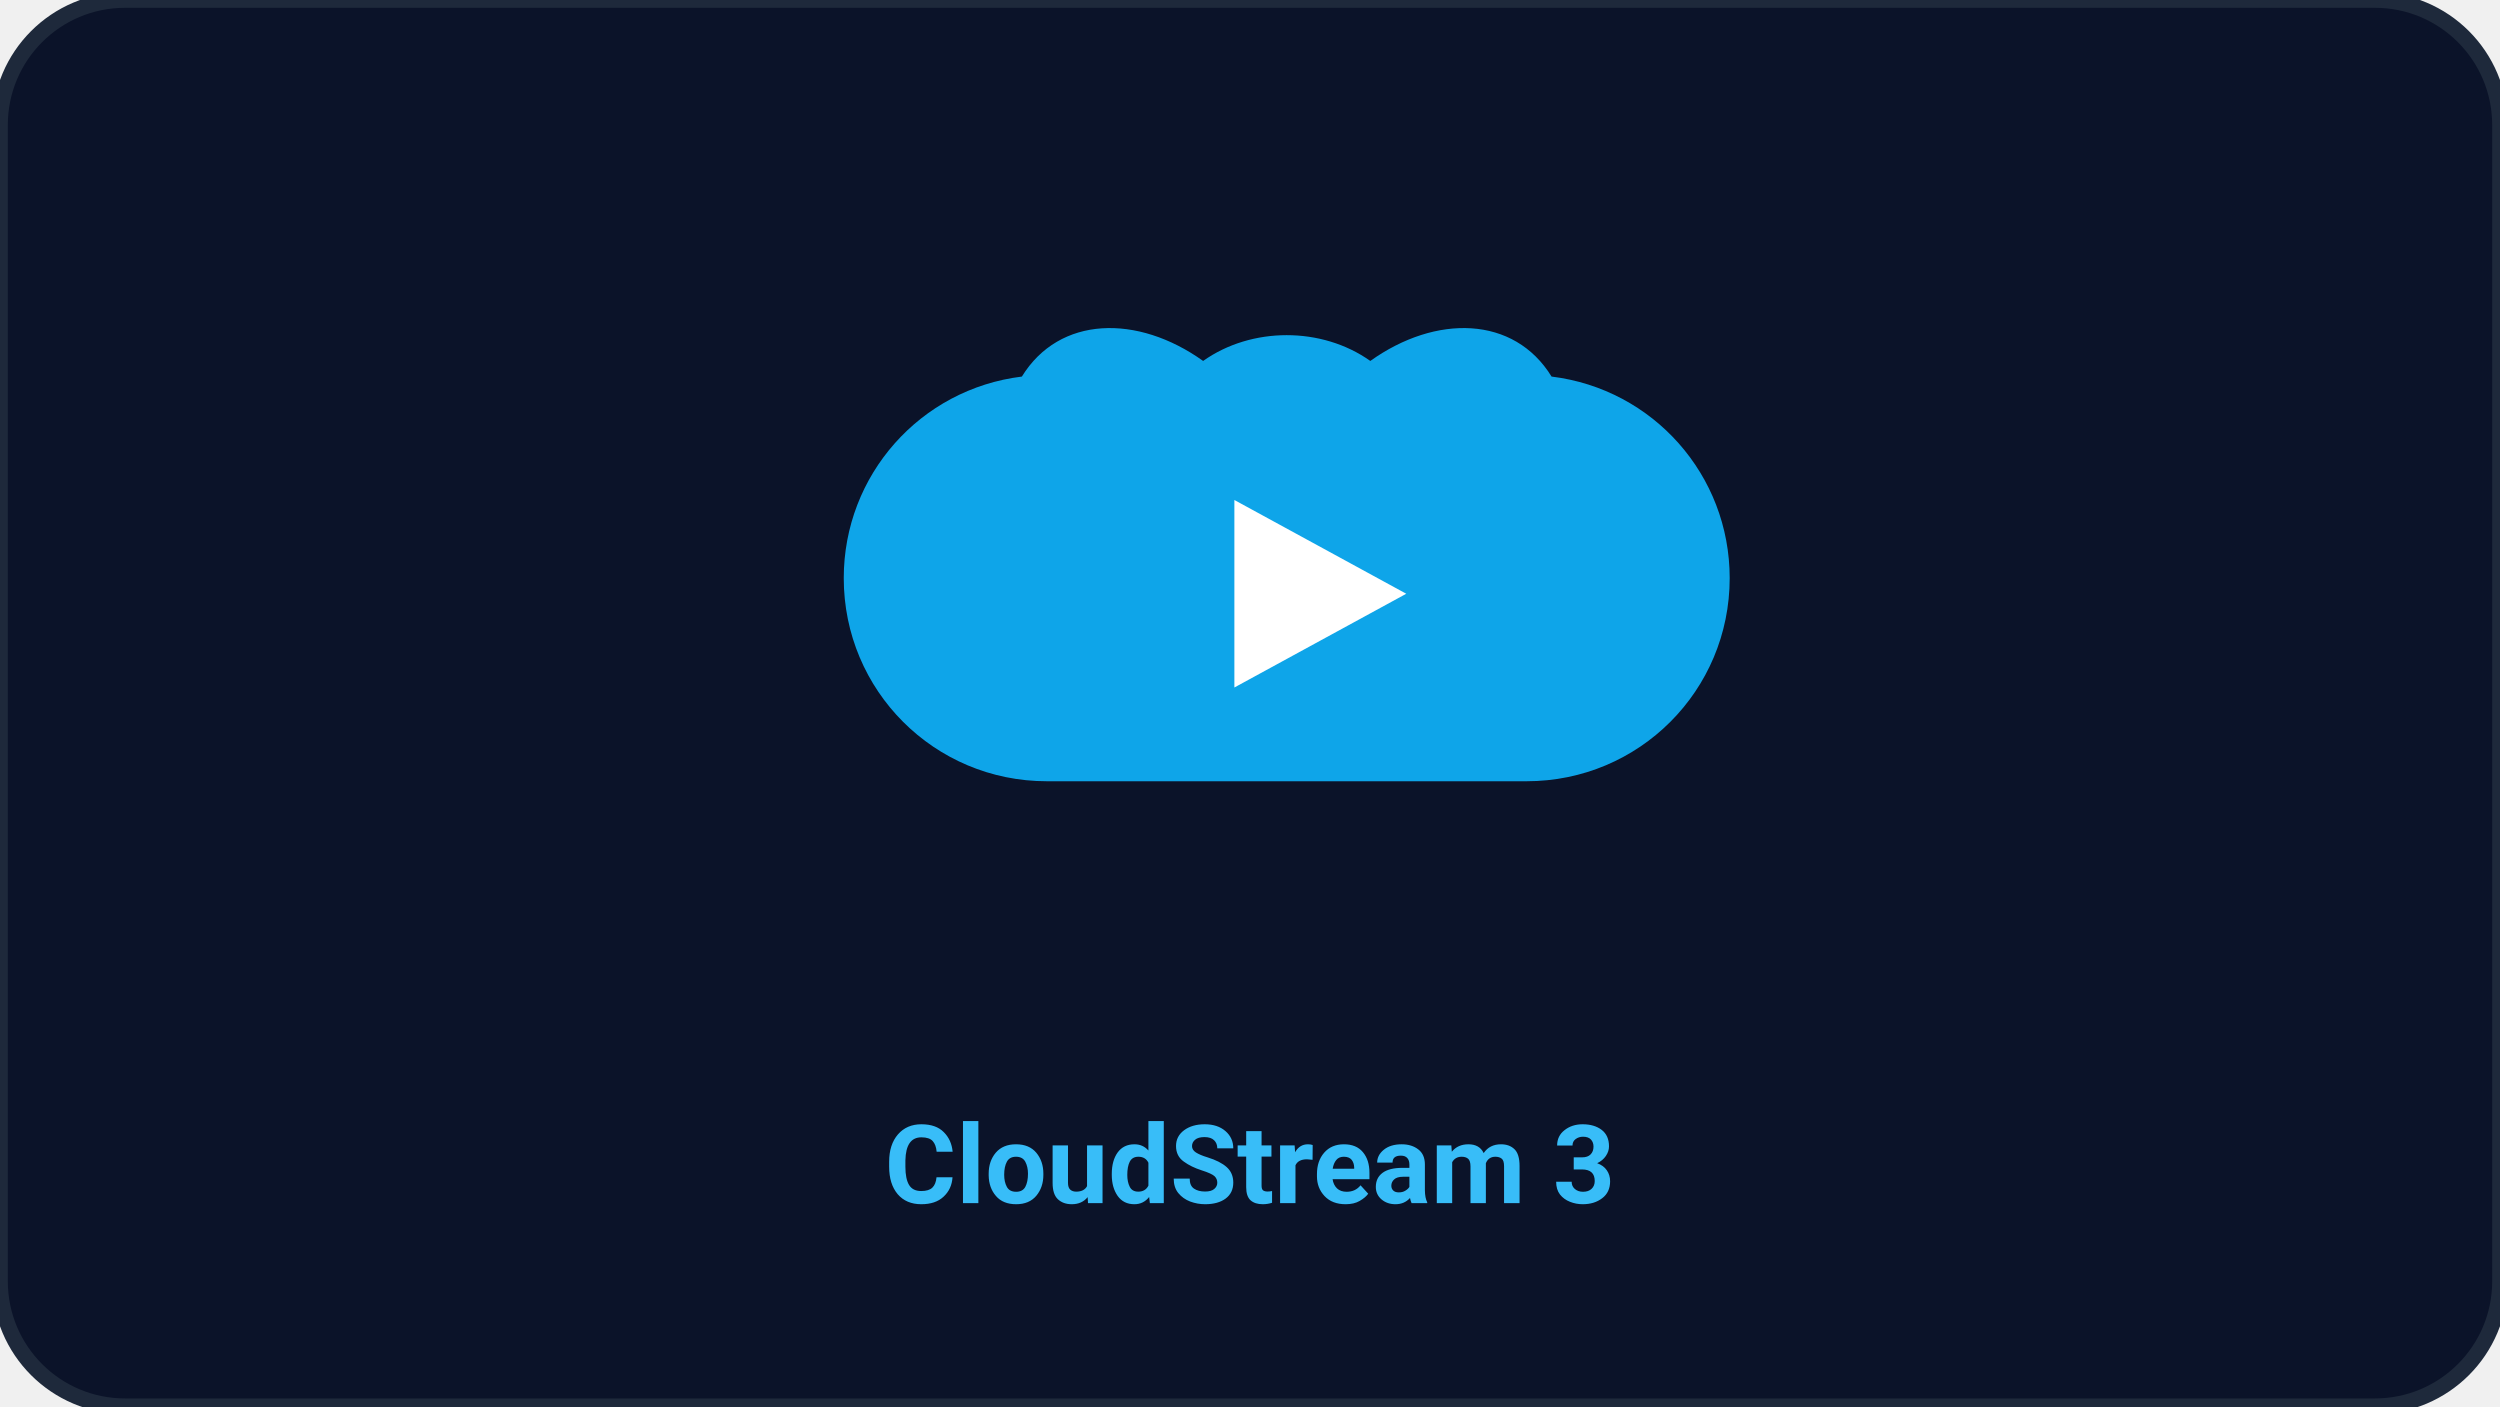
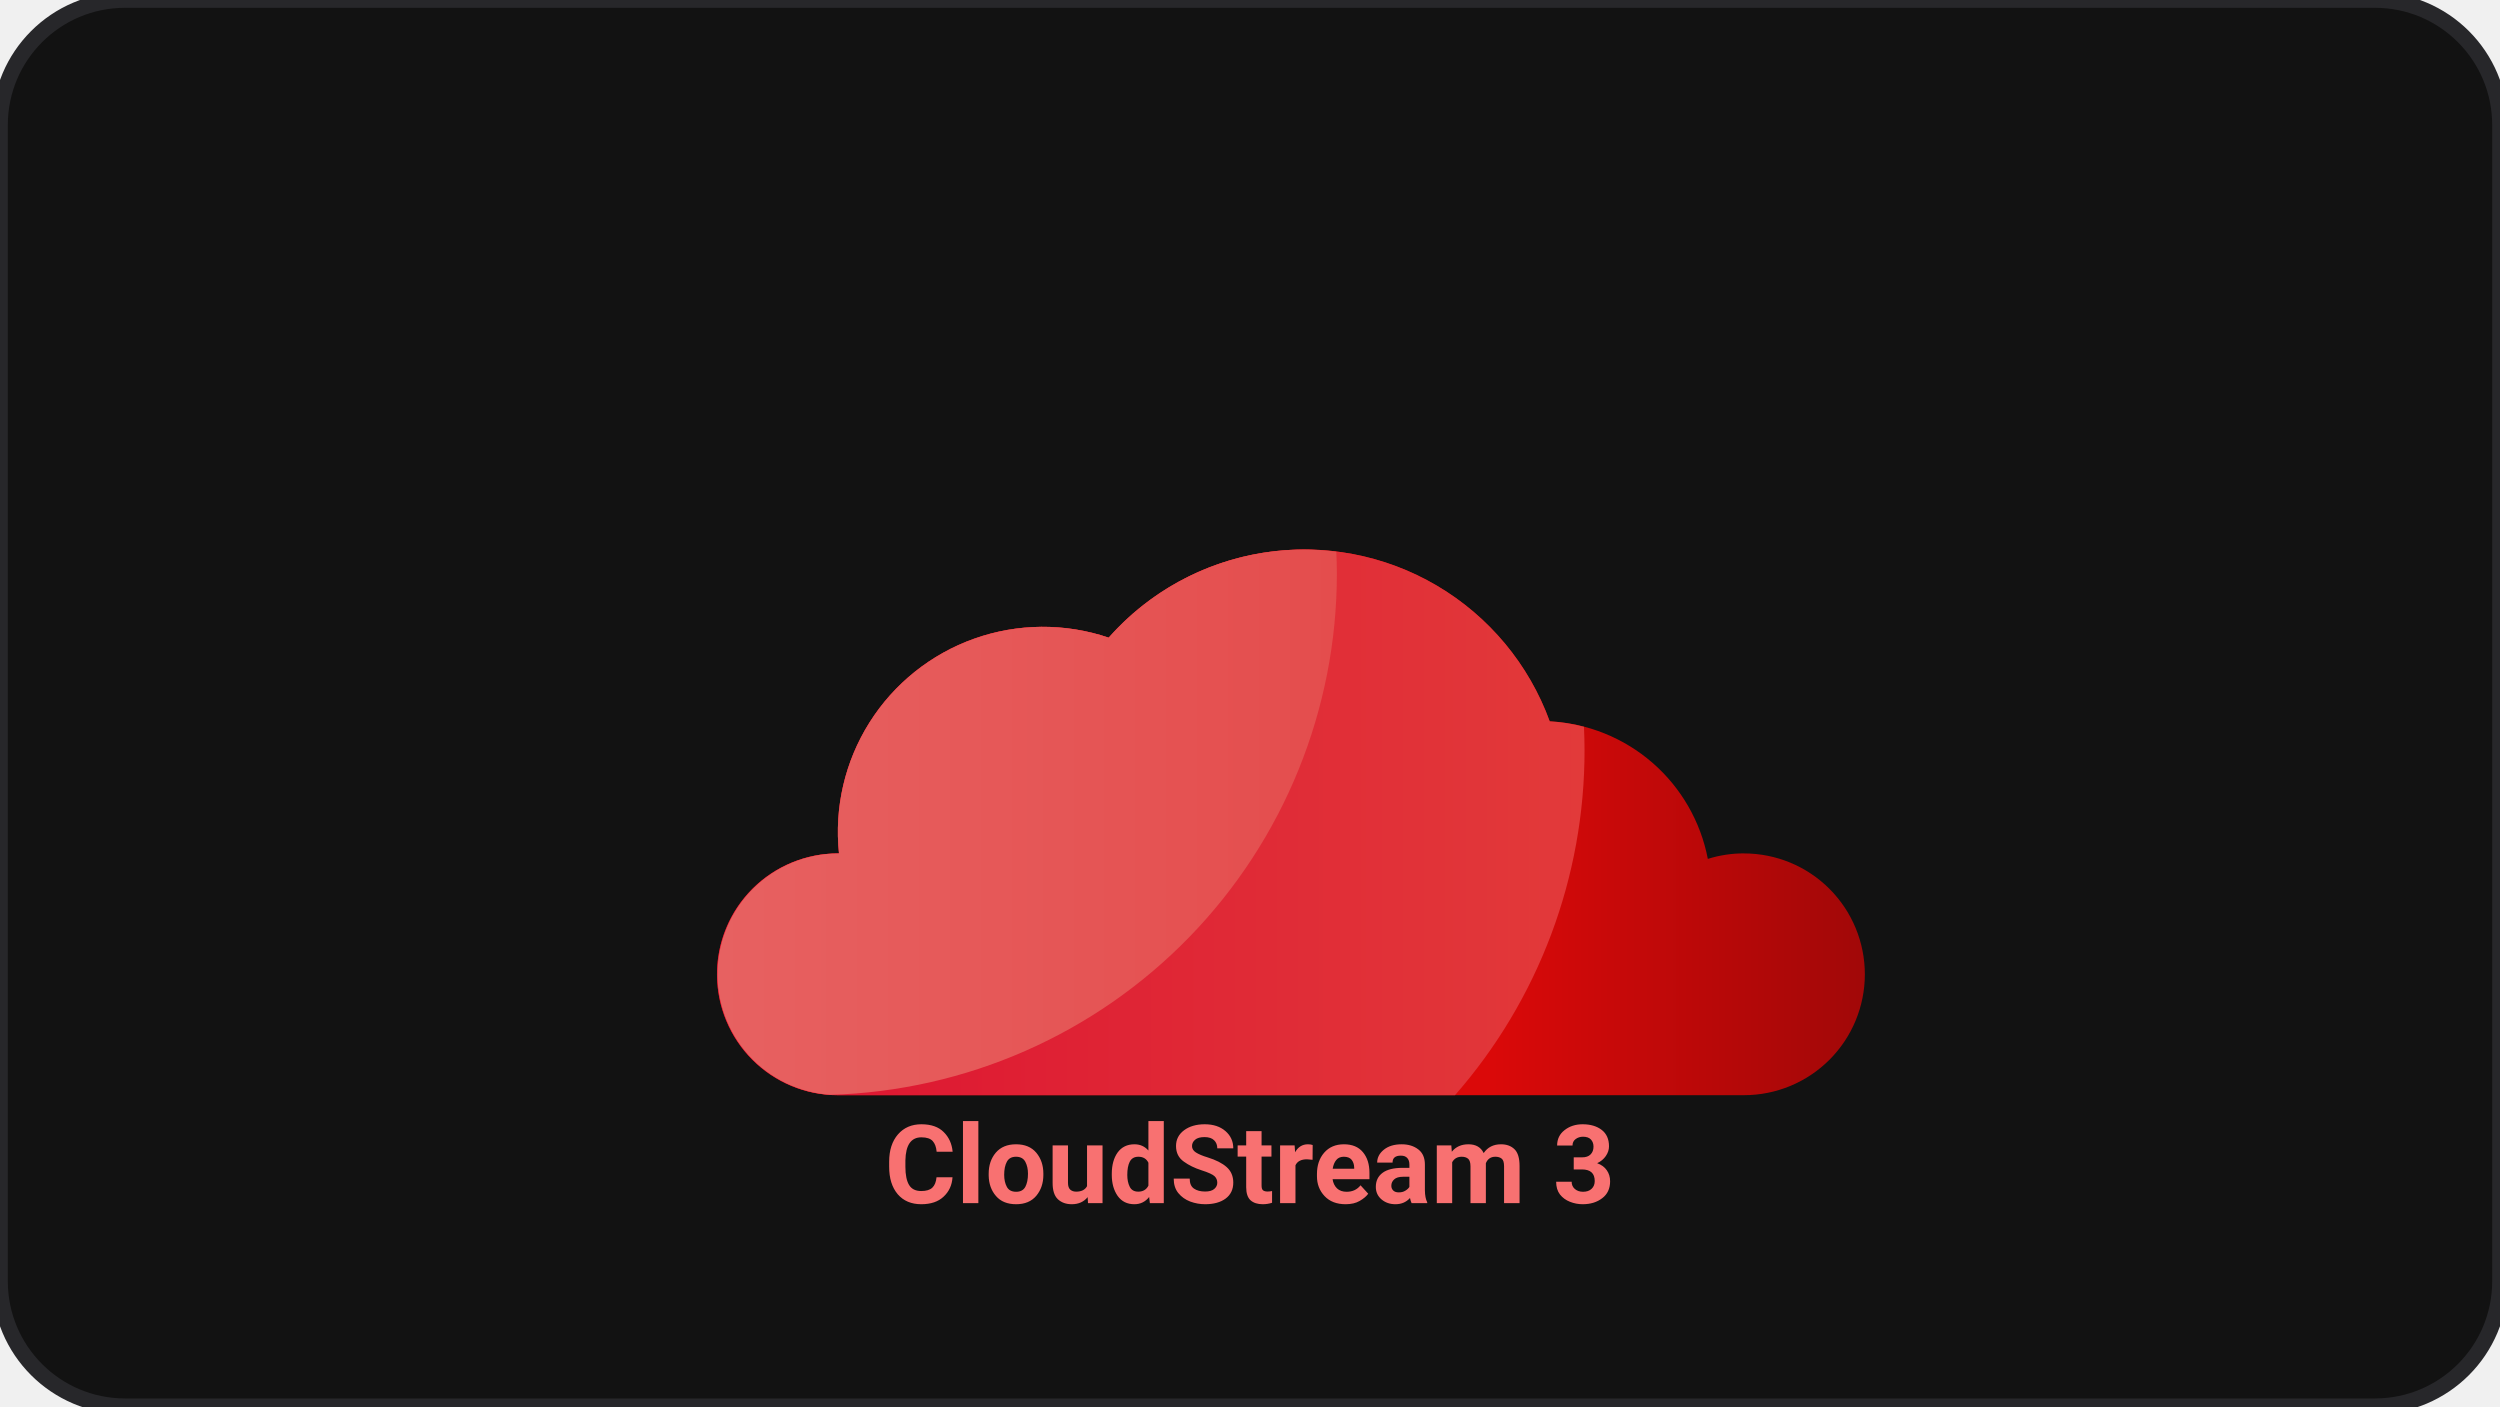
<svg xmlns="http://www.w3.org/2000/svg" viewBox="0 0 320 180" width="320" height="180">
-   <rect width="320" height="180" rx="16" fill="#0b1329" stroke="#1e293b" stroke-width="2" />
-   <g transform="translate(108, 44)">
-     <path d="M26,56 C11.6,56 0,44.4 0,30 C0,16.8 9.8,5.8 22.8,4.2 C27.6,-3.6 37.6,-3.8 46,2.2 C52.2,-2.2 61.2,-2.2 67.4,2.2 C75.8,-3.8 85.8,-3.6 90.6,4.2 C103.6,5.8 113.4,16.8 113.4,30 C113.4,44.4 101.8,56 87.4,56 Z" fill="#0ea5e9" />
-     <polygon points="50,20 72,32 50,44" fill="#ffffff" />
+   <defs>
+     <linearGradient id="cloud_grad_1" x1="0.67" y1="0" x2="1" y2="0">
+       <stop offset="0" stop-color="#DB0909" />
+       <stop offset="1" stop-color="#A10808" />
+     </linearGradient>
+     <linearGradient id="cloud_grad_2" x1="1" y1="0" x2="0" y2="0">
+       <stop offset="0" stop-color="#E23A3A" />
+       <stop offset="1" stop-color="#DD1130" />
+     </linearGradient>
+     <linearGradient id="cloud_grad_3" x1="1" y1="0" x2="0" y2="0">
+       <stop offset="0" stop-color="#E44D4D" />
+       <stop offset="1" stop-color="#E76161" />
+     </linearGradient>
+   </defs>
+   <rect width="320" height="180" rx="16" fill="#121212" stroke="#27272a" stroke-width="2" />
+   <g transform="translate(86, 26) scale(0.56)">
+     <path d="M 245.05 148.63 C 242.249 148.627 239.463 149.052 236.79 149.89 C 235.151 141.364 230.698 133.63 224.147 127.931 C 217.597 122.233 209.321 118.893 200.65 118.45 C 195.913 105.431 186.788 94.458 174.851 87.427 C 162.914 80.396 148.893 77.735 135.21 79.905 C 121.527 82.074 109.017 88.941 99.84 99.32 C 89.871 95.945 79.051 96.024 69.133 99.545 C 59.215 103.065 50.765 109.826 45.155 118.73 C 39.545 127.634 37.094 138.174 38.2 148.64 L 37.94 148.64 C 30.615 148.64 23.582 151.553 18.403 156.733 C 13.223 161.912 10.31 168.945 10.31 176.27 C 10.31 183.595 13.223 190.628 18.403 195.807 C 23.582 200.987 30.615 203.9 37.94 203.9 L 245.05 203.9 C 252.375 203.9 259.408 200.987 264.587 195.807 C 269.767 190.628 272.68 183.595 272.68 176.27 C 272.68 168.945 269.767 161.912 264.587 156.733 C 259.408 151.553 252.375 148.64 245.05 148.64 Z" fill="url(#cloud_grad_1)" />
+     <path d="M 208.61 125 C 208.61 123.22 208.55 121.45 208.48 119.69 C 205.919 119.01 203.296 118.595 200.65 118.45 C 195.913 105.431 186.788 94.458 174.851 87.427 C 162.914 80.396 148.893 77.735 135.21 79.905 C 121.527 82.074 109.017 88.941 99.84 99.32 C 89.871 95.945 79.051 96.024 69.133 99.545 C 59.215 103.065 50.765 109.826 45.155 118.73 C 39.545 127.634 37.094 138.174 38.2 148.64 L 37.94 148.64 C 30.615 148.64 23.582 151.553 18.403 156.733 C 13.223 161.912 10.31 168.945 10.31 176.27 C 10.31 183.595 13.223 190.628 18.403 195.807 C 23.582 200.987 30.615 203.9 37.94 203.9 L 179 203.9 C 198.116 182.073 208.646 154.015 208.61 125 Z" fill="url(#cloud_grad_2)" />
+     <path d="M 99.84 99.32 C 89.871 95.945 79.051 96.024 69.133 99.545 C 59.215 103.065 50.765 109.826 45.155 118.73 C 39.545 127.634 37.094 138.174 38.2 148.64 L 37.94 148.64 C 30.783 148.665 23.909 151.471 18.779 156.461 C 13.648 161.452 10.653 168.246 10.43 175.399 C 10.207 182.553 12.773 189.52 17.583 194.82 C 22.392 200.121 29.079 203.349 36.22 203.82 C 67.216 202.93 96.673 189.98 118.284 167.742 C 139.895 145.504 151.997 115.689 152 84.68 C 152 83 151.94 81.33 151.87 79.68 C 149.443 79.361 146.998 79.194 144.55 79.18 C 136.095 79.171 127.735 80.962 120.026 84.434 C 112.317 87.907 105.435 92.982 99.84 99.32 Z" fill="url(#cloud_grad_3)" />
  </g>
-   <text x="160" y="154" font-family="-apple-system, BlinkMacSystemFont, 'Segoe UI', Roboto, Helvetica, Arial, sans-serif" font-size="14" font-weight="700" fill="#38bdf8" text-anchor="middle">CloudStream 3</text>
+   <text x="160" y="154" font-family="-apple-system, BlinkMacSystemFont, 'Segoe UI', Roboto, Helvetica, Arial, sans-serif" font-size="14" font-weight="700" fill="#f87171" text-anchor="middle">CloudStream 3</text>
</svg>
